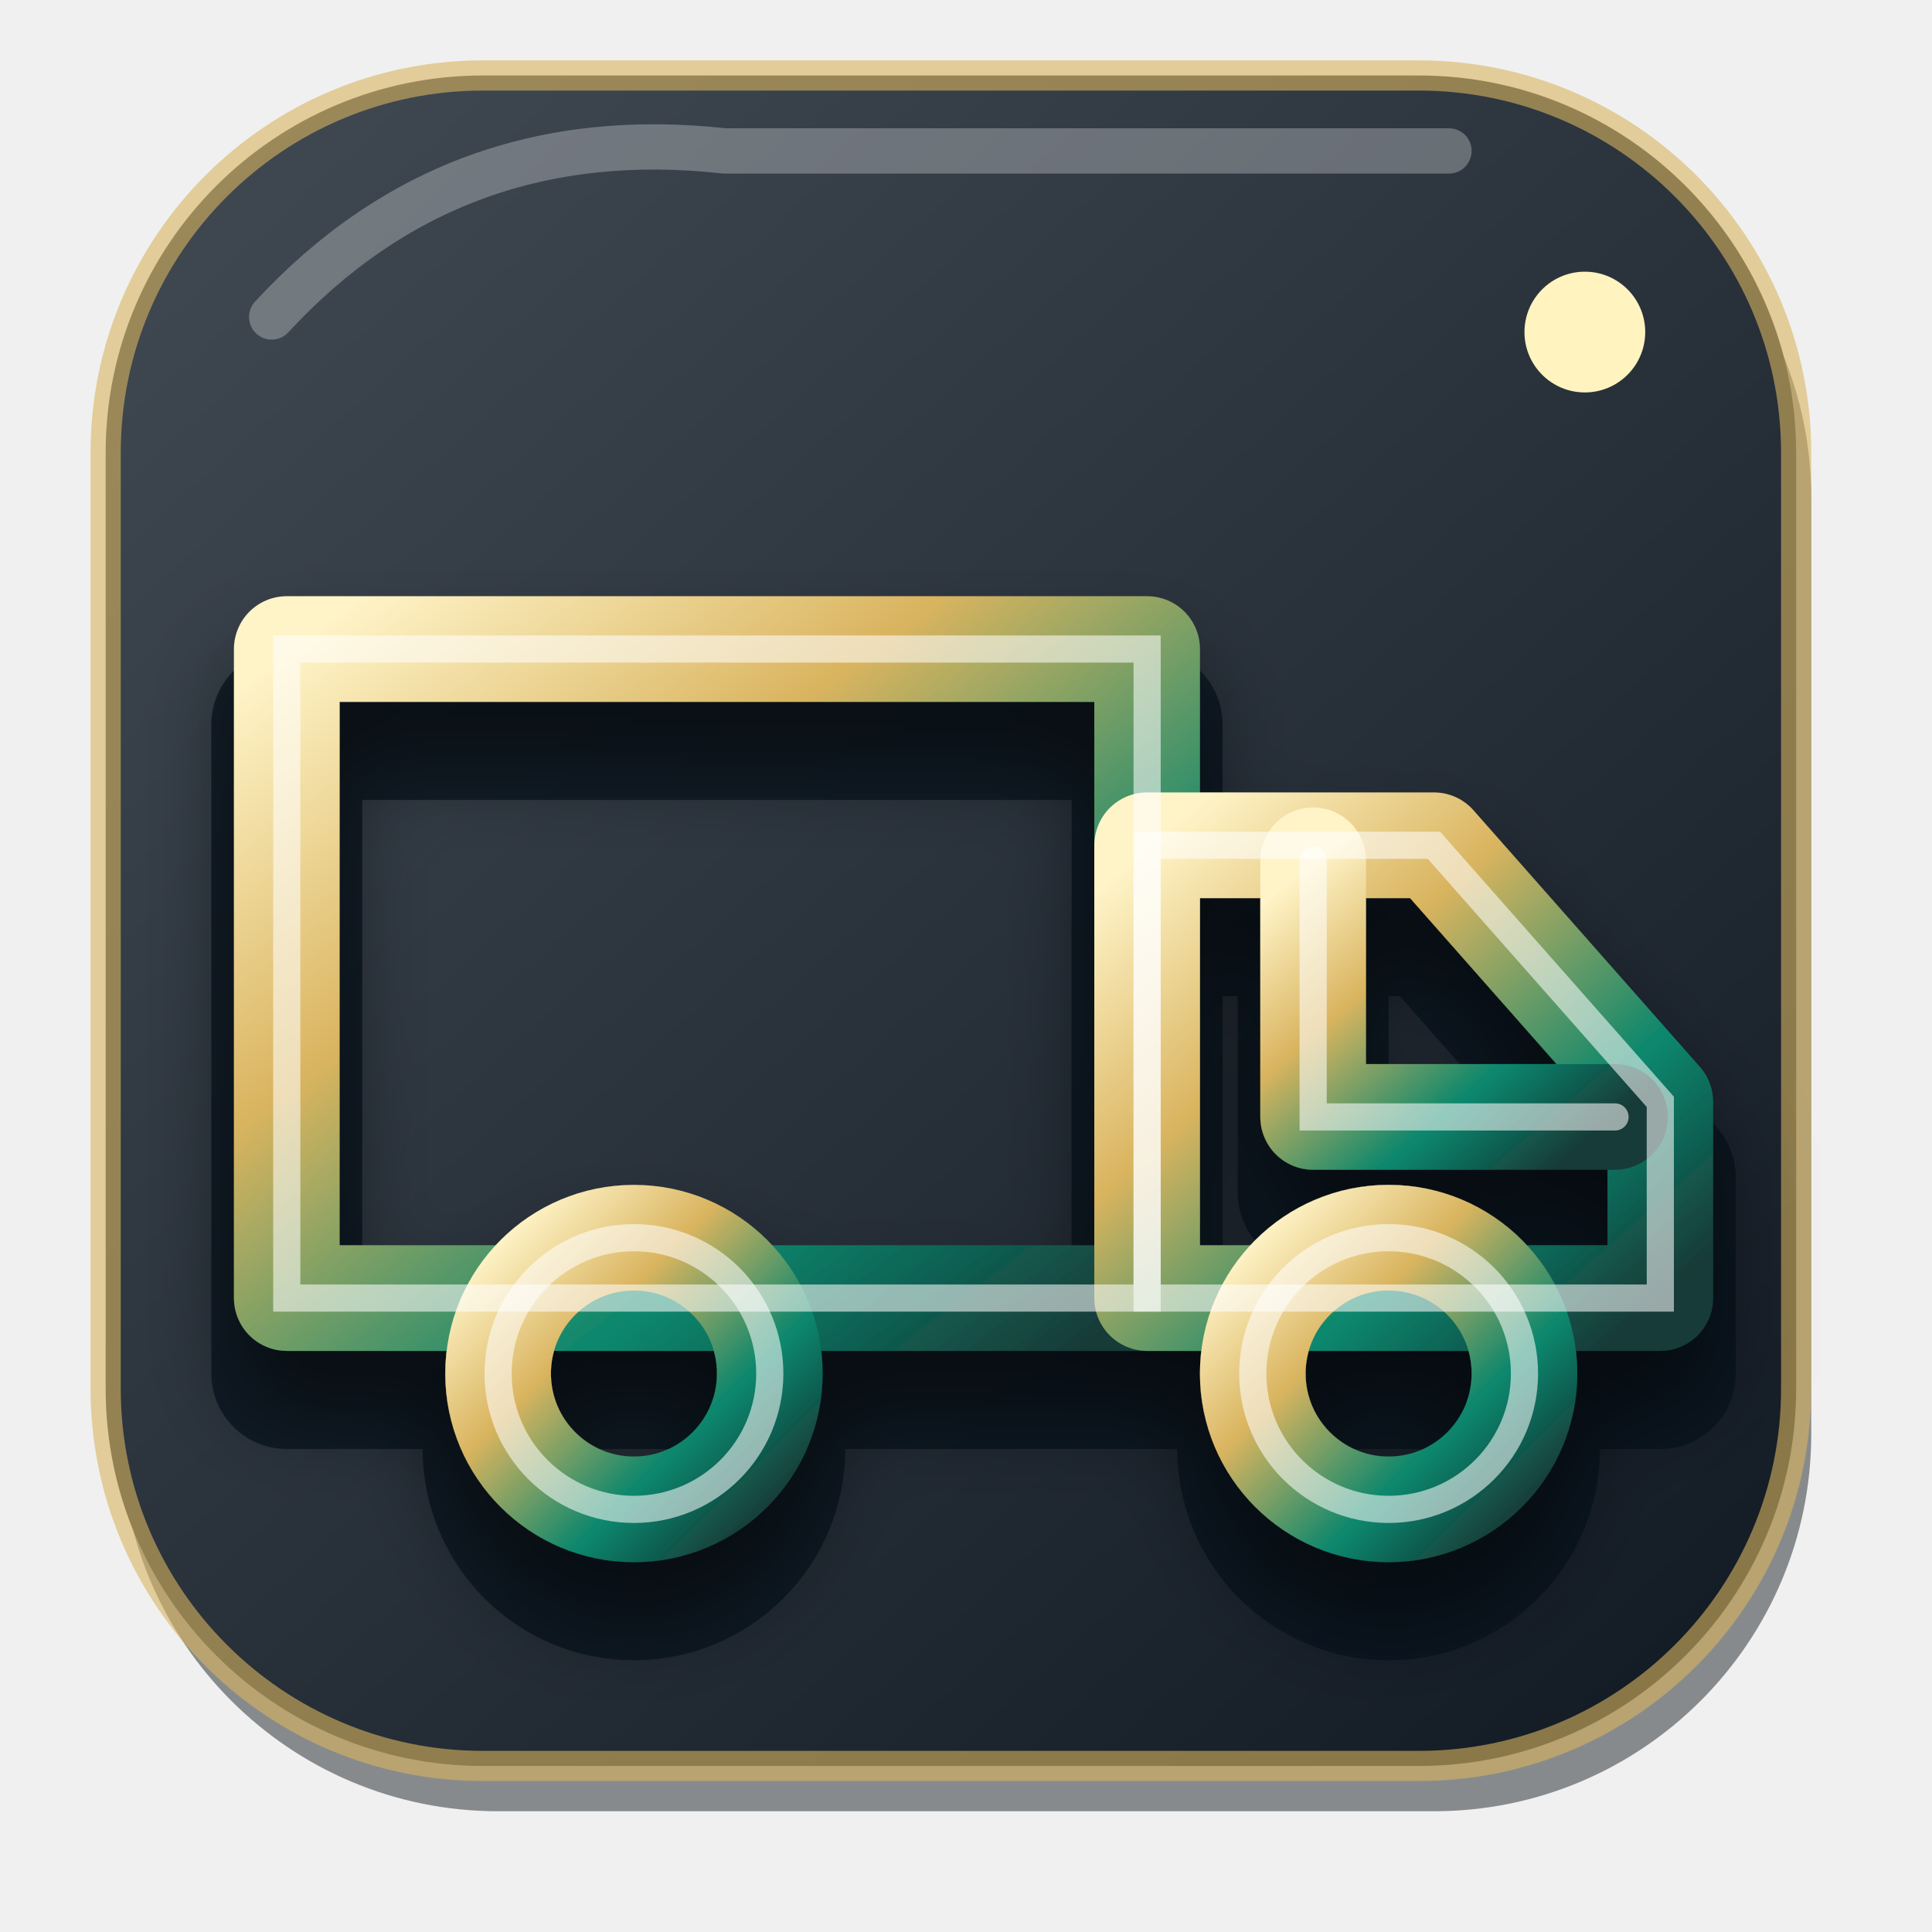
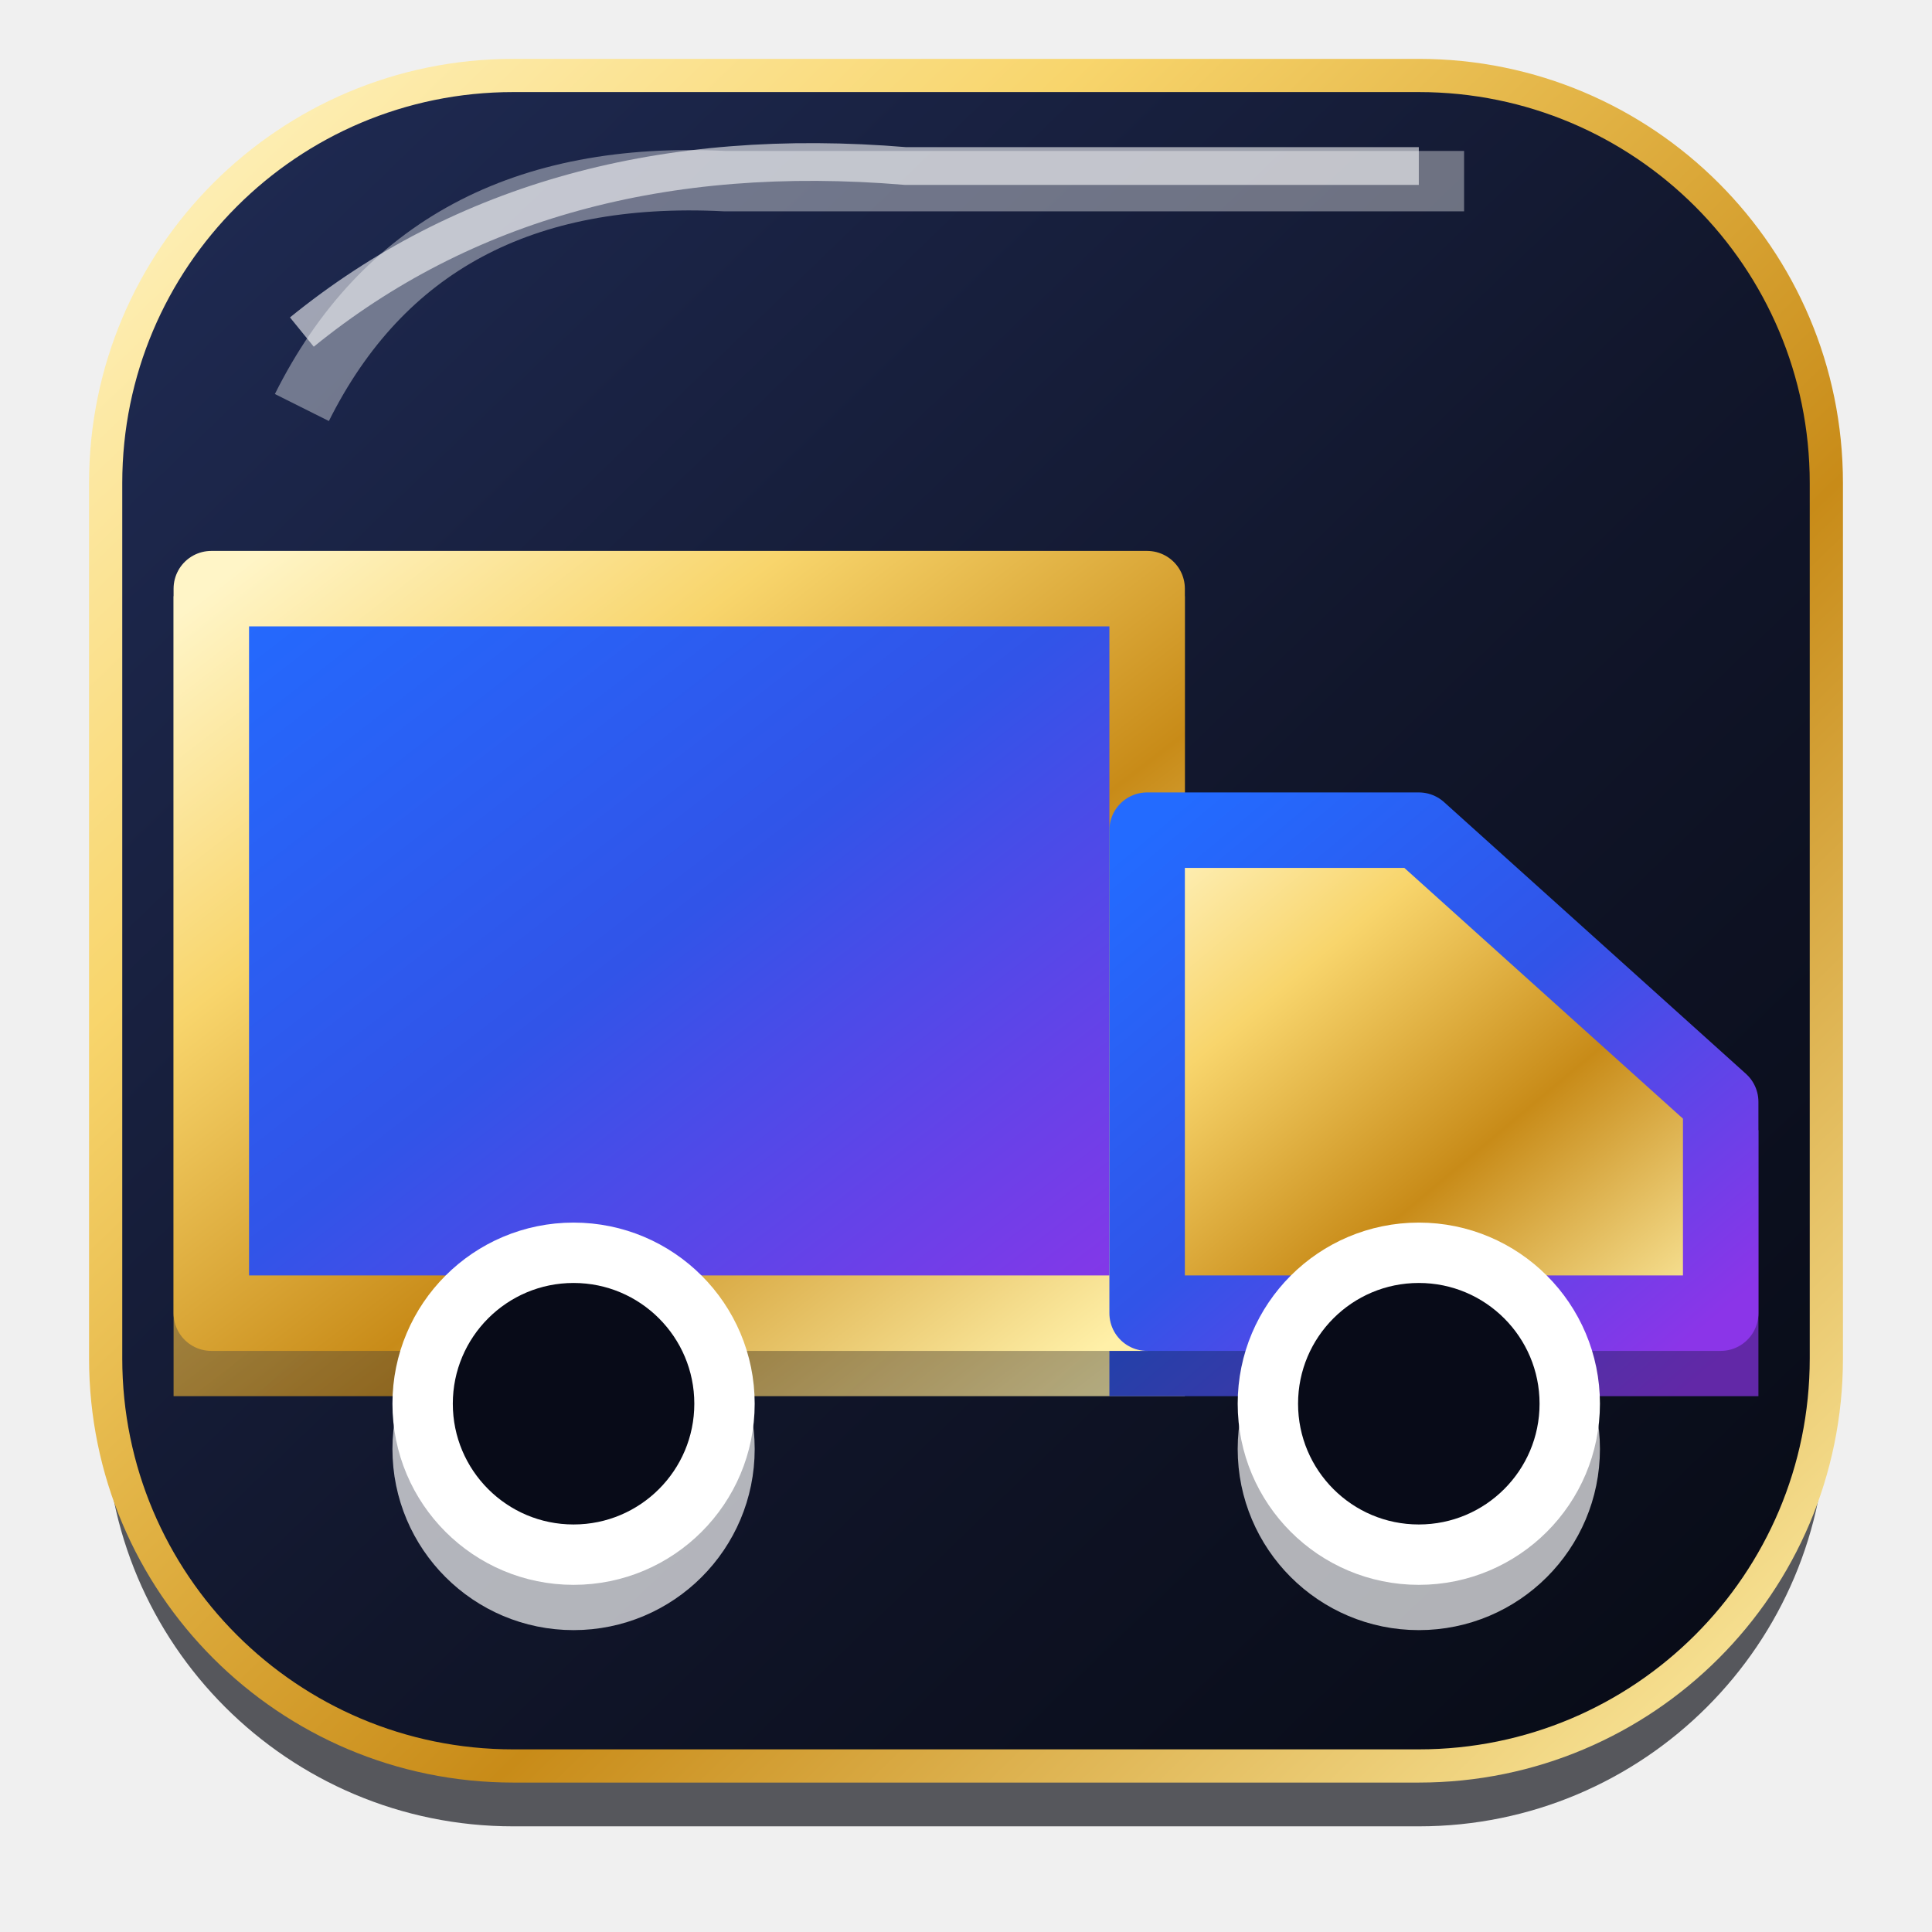
<svg xmlns="http://www.w3.org/2000/svg" width="128" height="128" viewBox="0 0 128 128" role="img" aria-label="التوصيل 3D">
  <defs>
-     <linearGradient id="metal" x1="0" y1="0" x2="1" y2="1">
-       <stop offset="0" stop-color="#fff4c8" />
-       <stop offset=".34" stop-color="#D9B45F" />
-       <stop offset=".72" stop-color="#07866D" />
-       <stop offset="1" stop-color="#183b38" />
+     <linearGradient id="royal" x1="0" y1="0" x2="1" y2="1">
+       <stop offset="0" stop-color="#236BFF" />
+       <stop offset=".48" stop-color="#3154E8" />
+       <stop offset="1" stop-color="#8B35E8" />
    </linearGradient>
-     <linearGradient id="tile" x1="0" y1="0" x2=".9" y2="1">
-       <stop offset="0" stop-color="#424b54" />
-       <stop offset="1" stop-color="#131b25" />
+     <linearGradient id="gold" x1="0" y1="0" x2="1" y2="1">
+       <stop offset="0" stop-color="#FFF5C7" />
+       <stop offset=".28" stop-color="#F8D56C" />
+       <stop offset=".62" stop-color="#C88B18" />
+       <stop offset="1" stop-color="#FFF0A8" />
    </linearGradient>
-     <filter id="shadow" x="-30%" y="-30%" width="160%" height="170%">
-       <feGaussianBlur in="SourceAlpha" stdDeviation="3" />
-       <feOffset dy="4" />
-       <feComponentTransfer>
-         <feFuncA type="linear" slope=".55" />
-       </feComponentTransfer>
-       <feMerge>
-         <feMergeNode />
-         <feMergeNode in="SourceGraphic" />
-       </feMerge>
-     </filter>
+     <linearGradient id="tile" x1="0" y1="0" x2="1" y2="1">
+       <stop offset="0" stop-color="#202C56" />
+       <stop offset=".55" stop-color="#11162B" />
+       <stop offset="1" stop-color="#070A14" />
+     </linearGradient>
  </defs>
-   <rect x="8" y="8" width="112" height="112" rx="25" fill="#070d13" opacity=".45" />
-   <rect x="7" y="5" width="112" height="112" rx="25" fill="url(#tile)" stroke="#D9B45F" stroke-opacity=".6" stroke-width="2" />
-   <path d="M18 21Q30 8 48 10h48" fill="none" stroke="#fff" stroke-opacity=".28" stroke-width="3" stroke-linecap="round" />
-   <g transform="translate(0 5)" fill="none" stroke="#07131d" stroke-width="10" stroke-linecap="round" stroke-linejoin="round" opacity=".75">
-     <path d="M19 43h57v43H19Z" />
-     <path d="M76 56h19l15 17v13H76Z" />
-     <circle cx="42" cy="91" r="9" />
-     <circle cx="92" cy="91" r="9" />
-     <path d="M87 57v17h20" />
+   <rect x="7" y="9" width="114" height="112" rx="27" fill="#03050D" opacity=".65" />
+   <rect x="7" y="5" width="114" height="112" rx="27" fill="url(#tile)" stroke="url(#gold)" stroke-width="2.2" />
+   <path d="M20 27Q28 11 48 12h49" fill="none" stroke="#FFFFFF" stroke-width="4" opacity=".38" />
+   <g transform="translate(0 3)" opacity=".68" stroke="#02040C" stroke-width="10">
+     <path d="M14 39h62v48H14Z" fill="url(#royal)" stroke="url(#gold)" stroke-width="5" />
+     <path d="M76 55h18l20 18v14H76Z" fill="url(#gold)" stroke="url(#royal)" stroke-width="5" />
+     <circle cx="38" cy="93" r="10" fill="#080B18" stroke="#fff" stroke-width="4" />
+     <circle cx="94" cy="93" r="10" fill="#080B18" stroke="#fff" stroke-width="4" />
  </g>
-   <g fill="none" stroke="url(#metal)" stroke-width="7" stroke-linecap="round" stroke-linejoin="round" filter="url(#shadow)">
-     <path d="M19 43h57v43H19Z" />
-     <path d="M76 56h19l15 17v13H76Z" />
-     <circle cx="42" cy="91" r="9" />
-     <circle cx="92" cy="91" r="9" />
-     <path d="M87 57v17h20" />
+   <g stroke-linecap="round" stroke-linejoin="round">
+     <path d="M14 39h62v48H14Z" fill="url(#royal)" stroke="url(#gold)" stroke-width="5" />
+     <path d="M76 55h18l20 18v14H76Z" fill="url(#gold)" stroke="url(#royal)" stroke-width="5" />
+     <circle cx="38" cy="93" r="10" fill="#080B18" stroke="#fff" stroke-width="4" />
+     <circle cx="94" cy="93" r="10" fill="#080B18" stroke="#fff" stroke-width="4" />
  </g>
-   <g fill="none" stroke="#fff" stroke-opacity=".56" stroke-width="1.8" stroke-linecap="round">
-     <path d="M19 43h57v43H19Z" />
-     <path d="M76 56h19l15 17v13H76Z" />
-     <circle cx="42" cy="91" r="9" />
-     <circle cx="92" cy="91" r="9" />
-     <path d="M87 57v17h20" />
-   </g>
-   <circle cx="105" cy="22" r="4" fill="#fff4bf" />
+   <path d="M20 22Q36 9 60 11h34" fill="none" stroke="#fff" stroke-width="2.5" opacity=".58" />
</svg>
